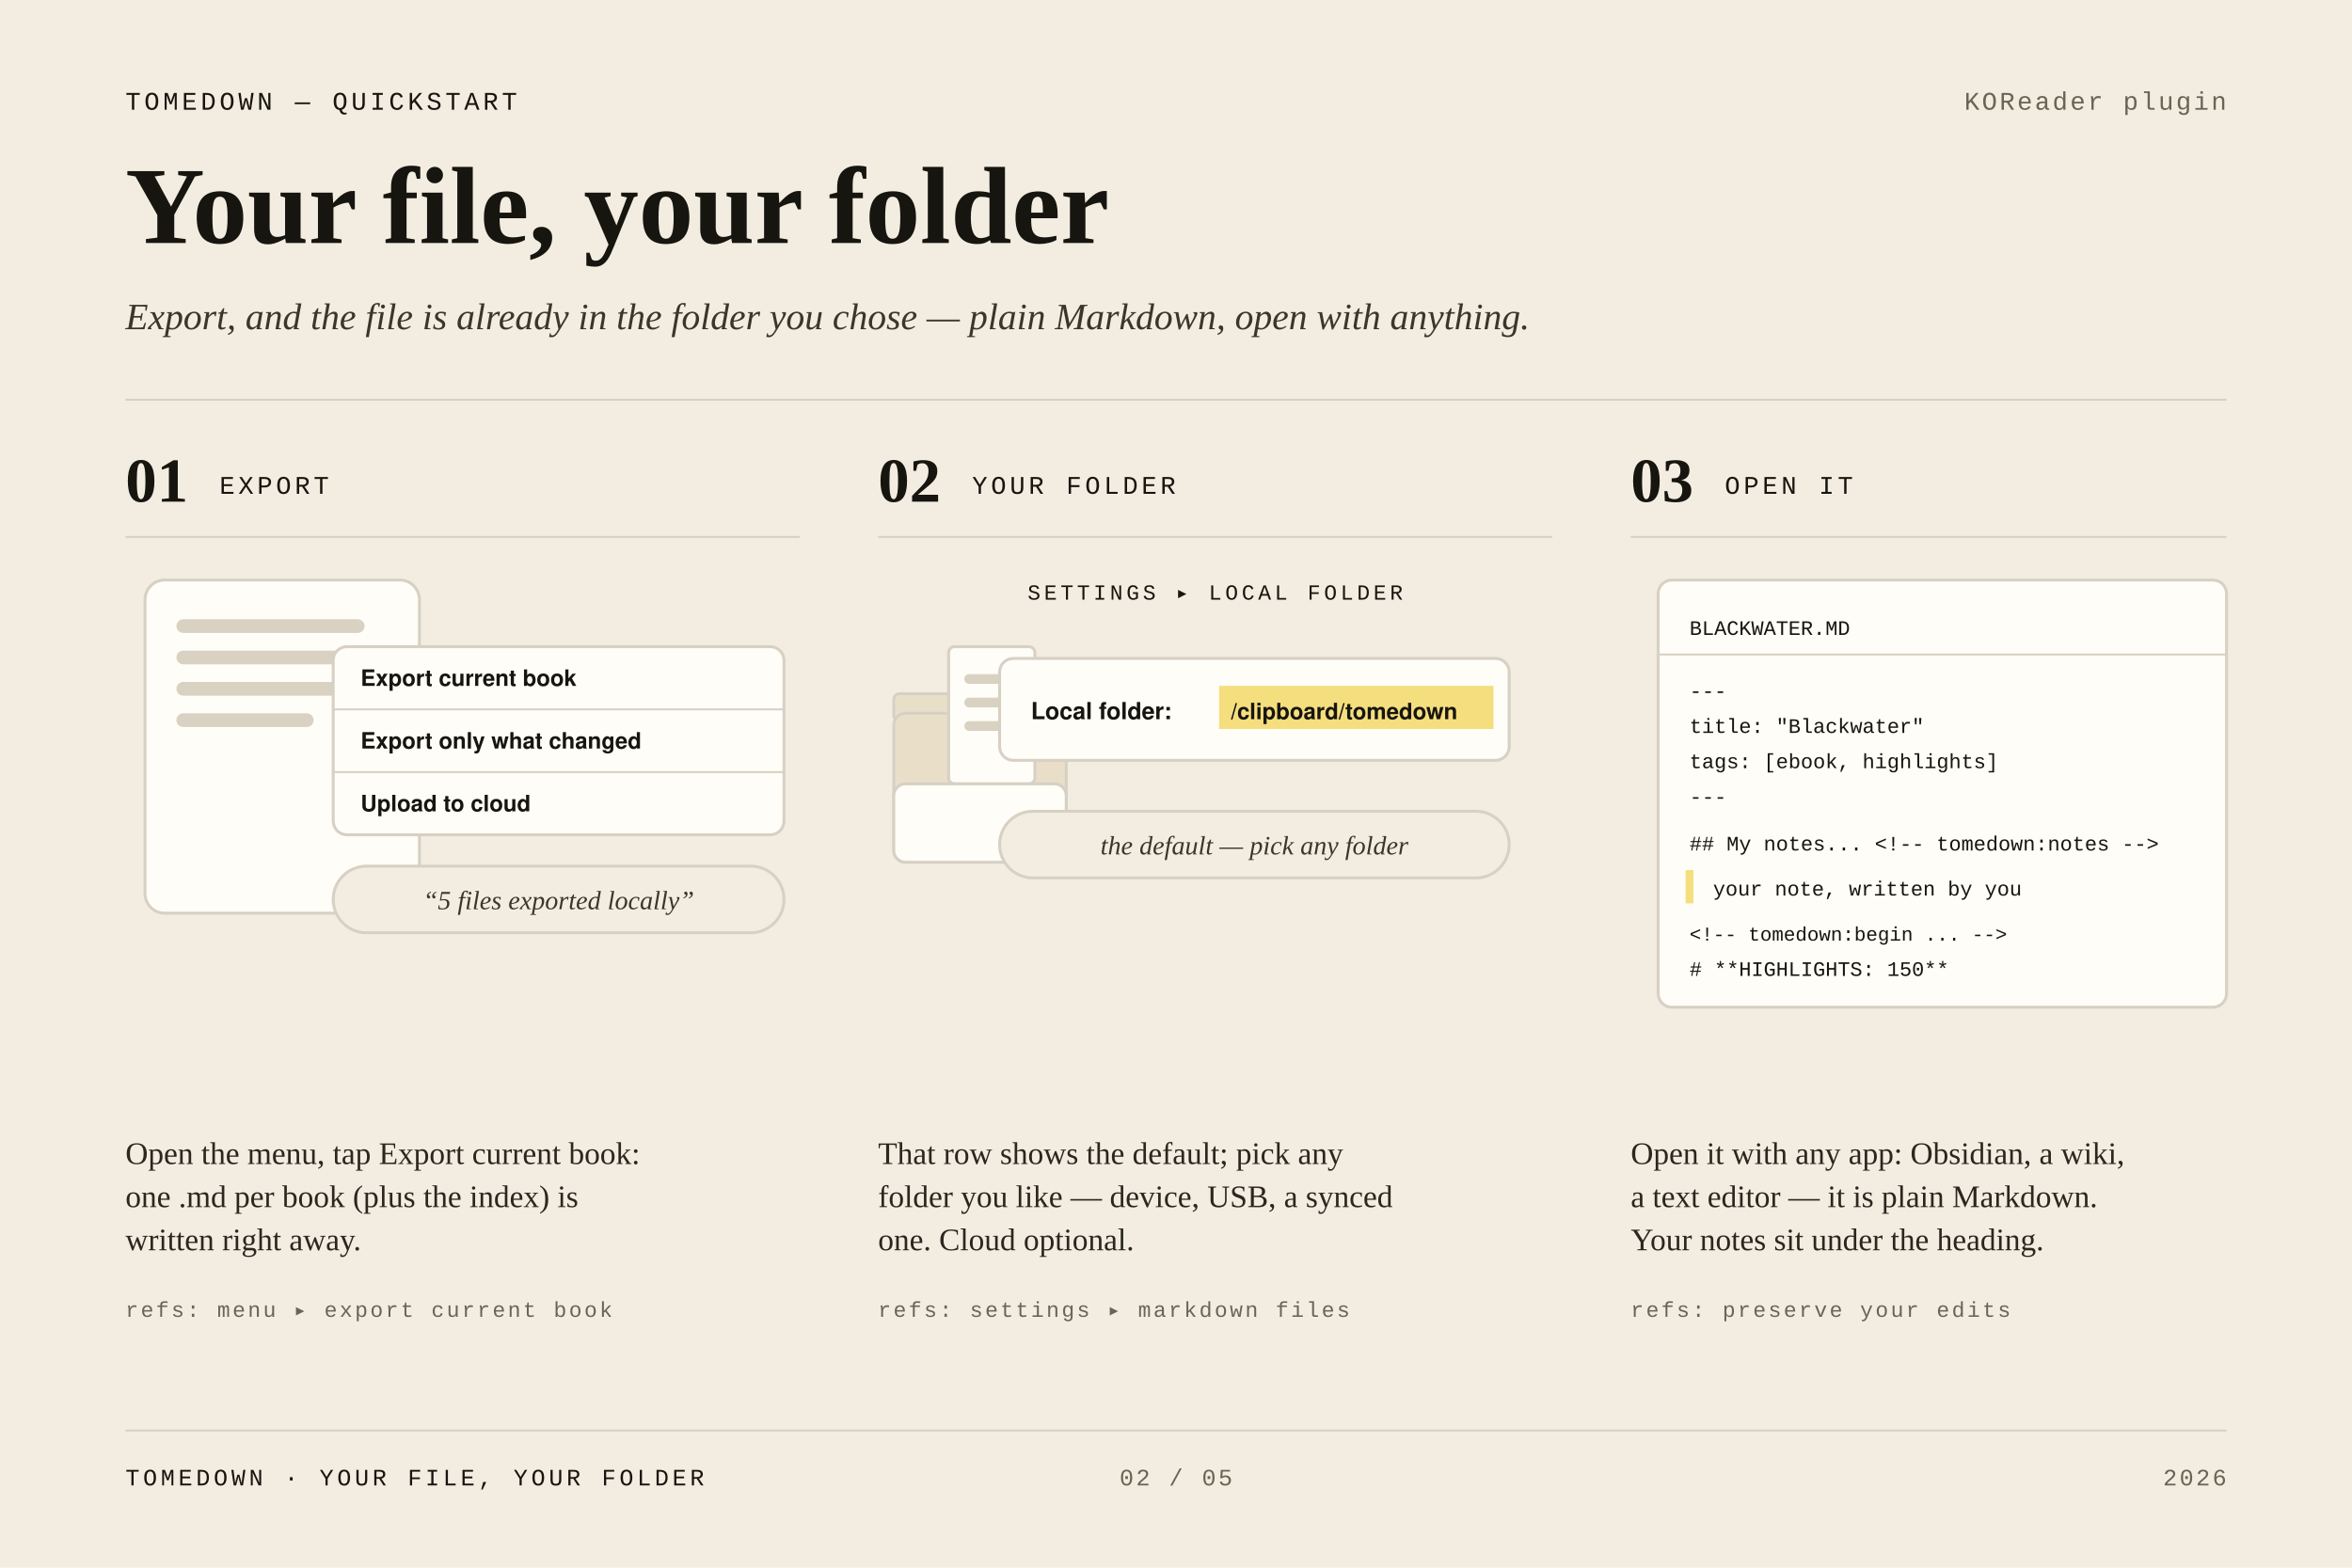
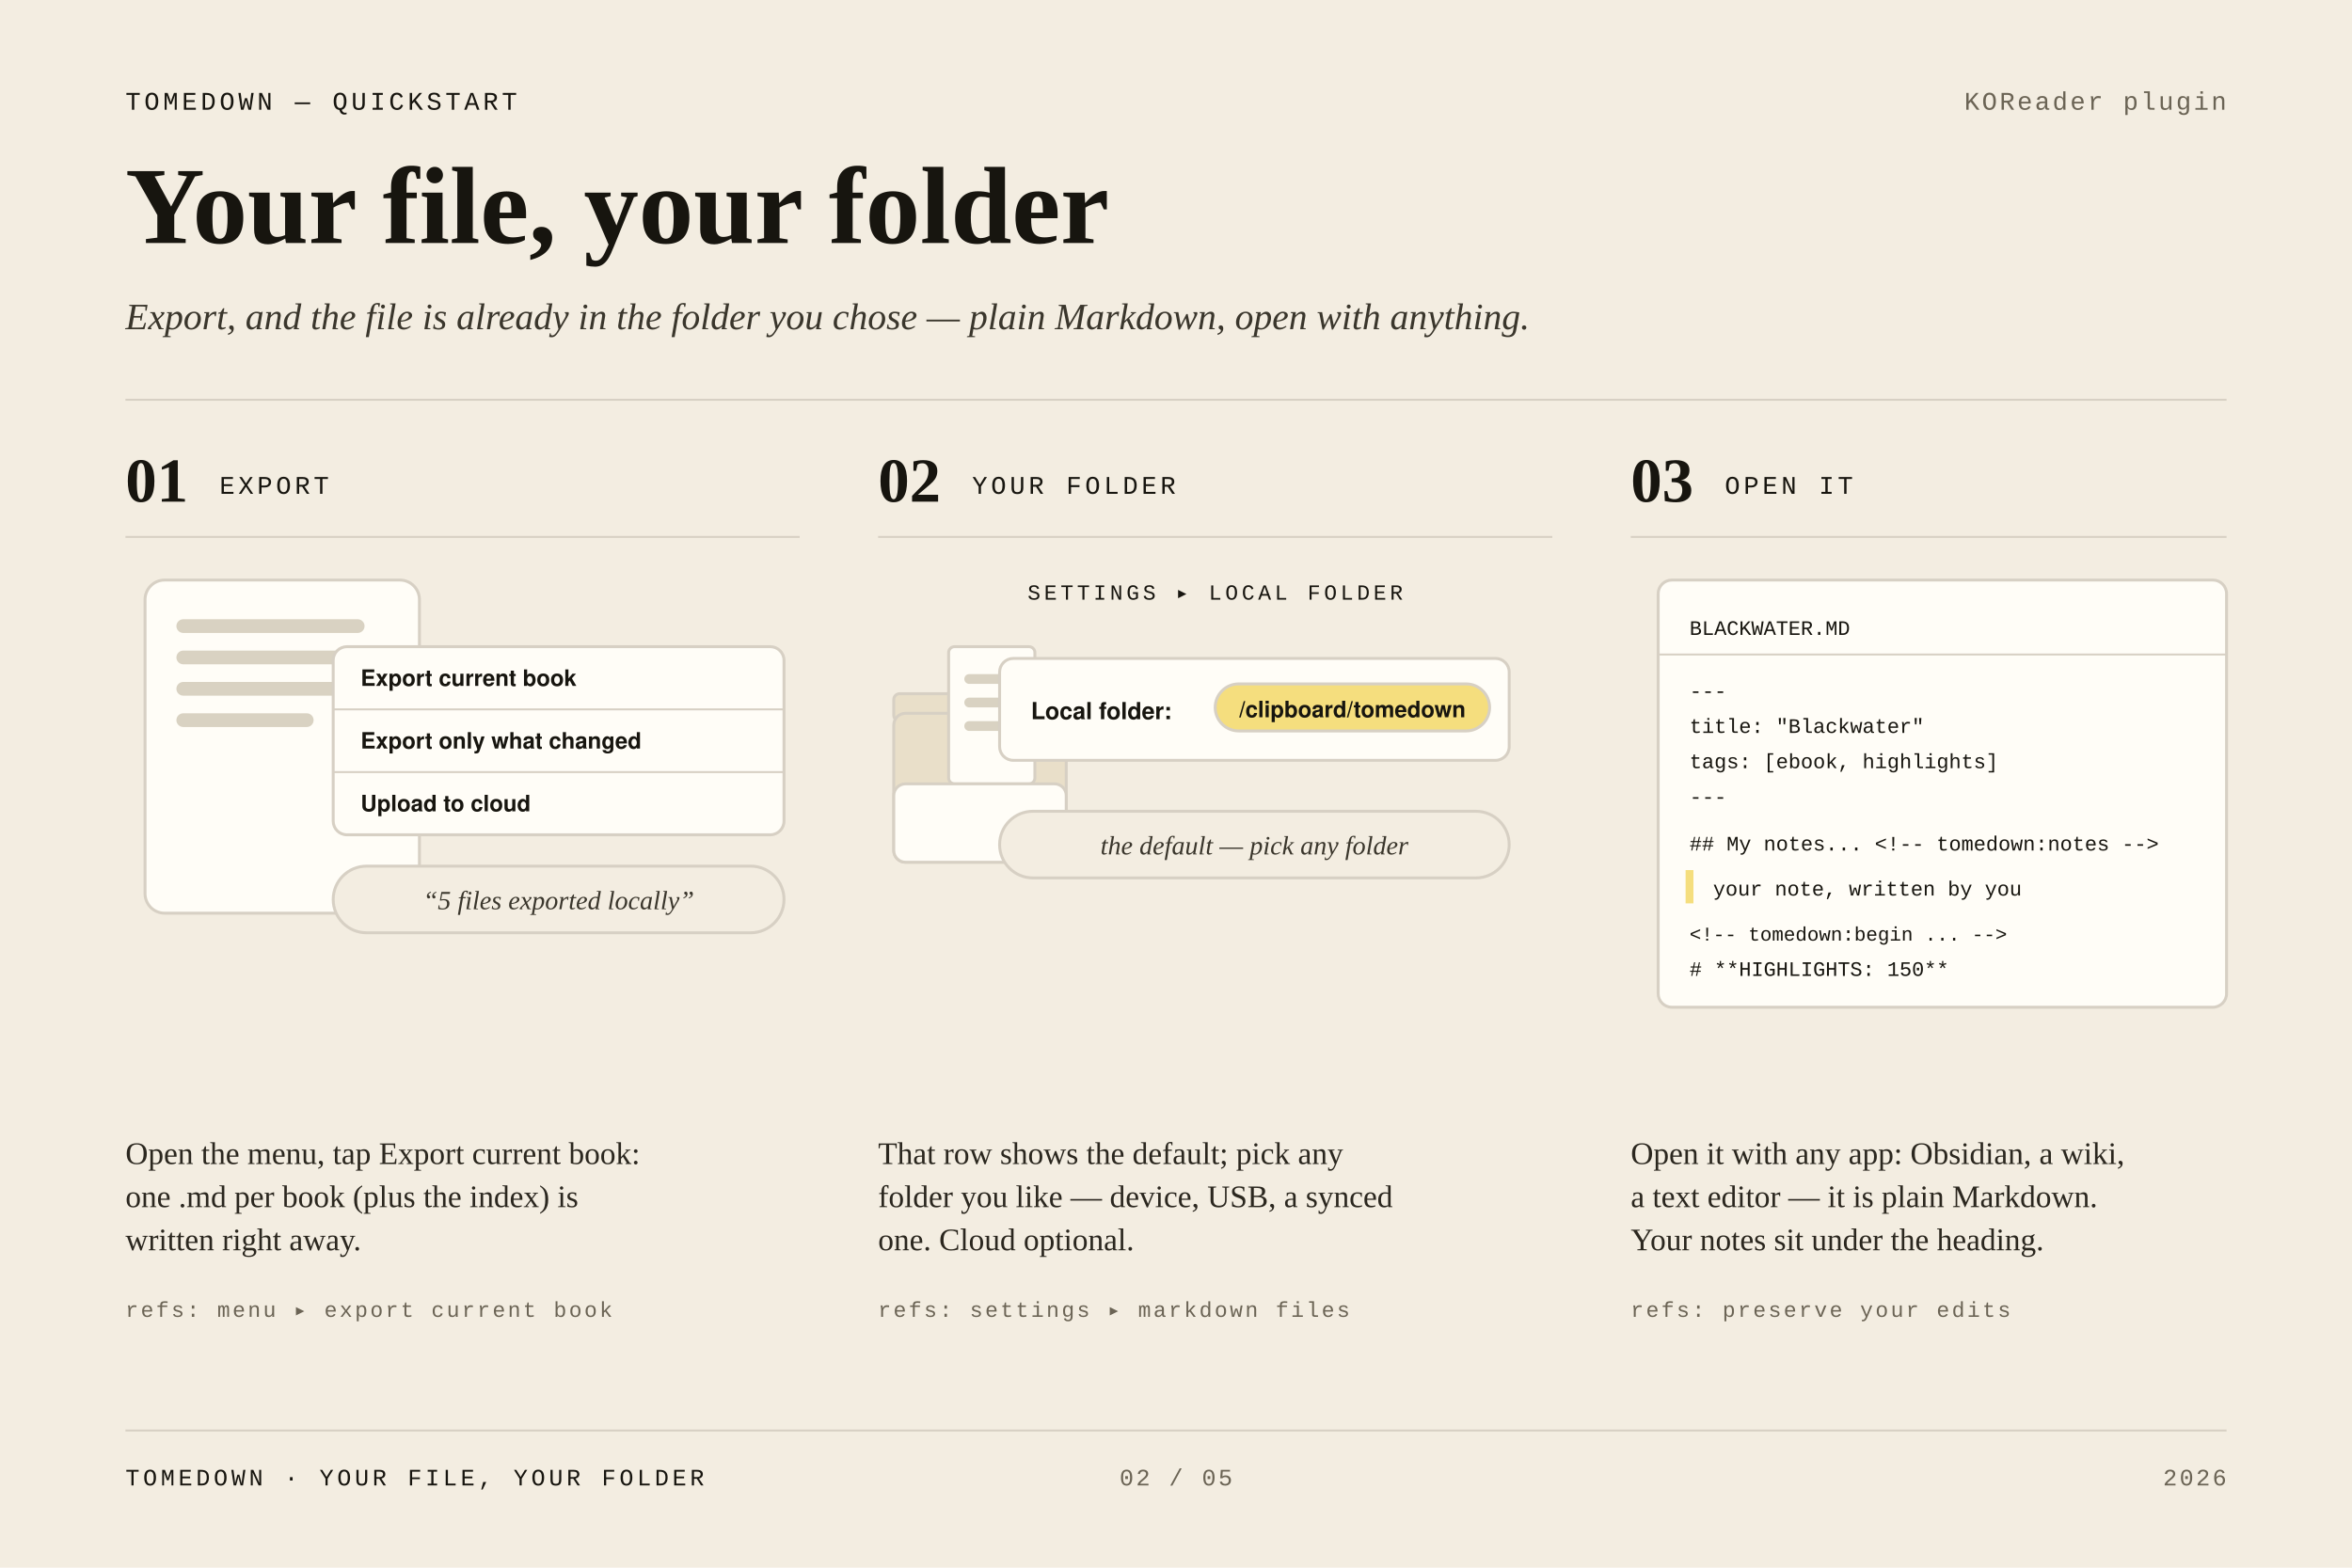
<svg xmlns="http://www.w3.org/2000/svg" width="1200" height="800" viewBox="0 0 1200 800" role="img" aria-label="Tomedown quickstart tutorial 02 — Your file, your folder: export from the menu, the file lands in the folder you chose, open it with any app">
  <style>
    .display { font-family: Georgia, "Times New Roman", serif; font-weight: 700; fill: #17150F; }
    .deck    { font-family: Georgia, "Times New Roman", serif; font-style: italic; fill: #3A362C; }
    .label   { font-family: "SF Mono", Menlo, Consolas, "Liberation Mono", monospace; letter-spacing: 1.8px; fill: #17150F; }
    .labelm  { font-family: "SF Mono", Menlo, Consolas, "Liberation Mono", monospace; letter-spacing: 1.2px; fill: #6B6455; }
    .body    { font-family: Georgia, "Times New Roman", serif; fill: #2B271F; }
    .menu    { font-family: "Helvetica Neue", Helvetica, Arial, sans-serif; font-weight: 700; fill: #17150F; }
    .code    { font-family: "SF Mono", Menlo, Consolas, "Liberation Mono", monospace; fill: #17150F; }
    .rule    { stroke: #D7D0C4; stroke-width: 1; }
    .hair    { stroke: #D7D0C4; stroke-width: 1; opacity: 1; }
    .card    { fill: #FFFDF7; stroke: #D7D0C4; stroke-width: 1.5; }
    .frame   { fill: #FFFDF7; stroke: #D7D0C4; stroke-width: 1.5; }
    .skel    { fill: #D9D2C2; }
    .accent  { fill: #F5DE7E; }
  </style>
  <rect width="1200" height="800" fill="#F3EDE1" />
  <text class="label" x="64" y="56" font-size="13">TOMEDOWN — QUICKSTART</text>
  <text class="labelm" x="1136" y="56" font-size="13" text-anchor="end">KOReader plugin</text>
  <text class="display" x="64" y="124" font-size="56">Your file, your folder</text>
  <text class="deck" x="64" y="168" font-size="19">Export, and the file is already in the folder you chose — plain Markdown, open with anything.</text>
  <line class="rule" x1="64" y1="204" x2="1136" y2="204" />
  <text class="display" x="64" y="256" font-size="32">01</text>
  <text class="label" x="112" y="252" font-size="13">EXPORT</text>
  <line class="hair" x1="64" y1="274" x2="408" y2="274" />
  <rect class="frame" x="74" y="296" width="140" height="170" rx="10" />
  <rect class="skel" x="90" y="316" width="96" height="7" rx="3.5" />
  <rect class="skel" x="90" y="332" width="88" height="7" rx="3.5" />
  <rect class="skel" x="90" y="348" width="96" height="7" rx="3.5" />
  <rect class="skel" x="90" y="364" width="70" height="7" rx="3.5" />
  <rect class="card" x="170" y="330" width="230" height="96" rx="7" />
  <line class="hair" x1="170" y1="362" x2="400" y2="362" />
  <line class="hair" x1="170" y1="394" x2="400" y2="394" />
  <text class="menu" x="184" y="350" font-size="11.5">Export current book</text>
  <text class="menu" x="184" y="382" font-size="11.5">Export only what changed</text>
  <text class="menu" x="184" y="414" font-size="11.5">Upload to cloud</text>
  <rect x="170" y="442" width="230" height="34" rx="17" fill="#F3EDE1" stroke="#D7D0C4" stroke-width="1.5" />
  <text class="deck" x="285" y="464" font-size="13.5" text-anchor="middle">“5 files exported locally”</text>
  <text class="body" x="64" y="594" font-size="16">Open the menu, tap Export current book:</text>
  <text class="body" x="64" y="616" font-size="16">one .md per book (plus the index) is</text>
  <text class="body" x="64" y="638" font-size="16">written right away.</text>
  <text class="labelm" x="64" y="672" font-size="11">refs: menu ▸ export current book</text>
  <text class="display" x="448" y="256" font-size="32">02</text>
  <text class="label" x="496" y="252" font-size="13">YOUR FOLDER</text>
  <line class="hair" x1="448" y1="274" x2="792" y2="274" />
  <text class="label" x="620" y="306" font-size="11" text-anchor="middle">SETTINGS ▸ LOCAL FOLDER</text>
  <rect x="456" y="354" width="34" height="14" rx="3" fill="#E9DFC9" stroke="#D7D0C4" stroke-width="1.5" />
  <rect x="456" y="364" width="88" height="76" rx="6" fill="#E9DFC9" stroke="#D7D0C4" stroke-width="1.5" />
  <rect class="card" x="484" y="330" width="44" height="70" rx="3" />
  <rect class="skel" x="492" y="344" width="28" height="5" rx="2.5" />
  <rect class="skel" x="492" y="356" width="24" height="5" rx="2.5" />
  <rect class="skel" x="492" y="368" width="28" height="5" rx="2.5" />
  <rect class="card" x="456" y="400" width="88" height="40" rx="6" />
  <rect class="card" x="510" y="336" width="260" height="52" rx="7" />
-   <rect class="accent" x="622" y="350" width="140" height="22" />
+   <rect class="accent" x="620" y="349" width="140" height="24" rx="12" stroke="#D7D0C4" stroke-width="1.5" />
  <text class="menu" x="526" y="367" font-size="12">Local folder:</text>
-   <text class="menu" x="628" y="367" font-size="11.5">/clipboard/tomedown</text>
+   <text class="menu" x="690" y="366" font-size="11.5" text-anchor="middle">/clipboard/tomedown</text>
  <rect x="510" y="414" width="260" height="34" rx="17" fill="#F3EDE1" stroke="#D7D0C4" stroke-width="1.5" />
  <text class="deck" x="640" y="436" font-size="13.5" text-anchor="middle">the default — pick any folder</text>
  <text class="body" x="448" y="594" font-size="16">That row shows the default; pick any</text>
  <text class="body" x="448" y="616" font-size="16">folder you like — device, USB, a synced</text>
  <text class="body" x="448" y="638" font-size="16">one. Cloud optional.</text>
  <text class="labelm" x="448" y="672" font-size="11">refs: settings ▸ markdown files</text>
  <text class="display" x="832" y="256" font-size="32">03</text>
  <text class="label" x="880" y="252" font-size="13">OPEN IT</text>
  <line class="hair" x1="832" y1="274" x2="1136" y2="274" />
  <rect class="card" x="846" y="296" width="290" height="218" rx="7" />
  <line class="hair" x1="846" y1="334" x2="1136" y2="334" />
  <text class="code" x="862" y="324" font-size="10.5" fill="#6B6455">BLACKWATER.MD</text>
  <text class="code" x="862" y="356" font-size="10.5">---</text>
  <text class="code" x="862" y="374" font-size="10.5">title: "Blackwater"</text>
  <text class="code" x="862" y="392" font-size="10.5">tags: [ebook, highlights]</text>
  <text class="code" x="862" y="410" font-size="10.5">---</text>
  <text class="code" x="862" y="434" font-size="10.5">## My notes... &lt;!-- tomedown:notes --&gt;</text>
  <rect class="accent" x="860" y="444" width="4" height="17" />
  <text class="code" x="874" y="457" font-size="10.5">your note, written by you</text>
  <text class="code" x="862" y="480" font-size="10" fill="#6B6455">&lt;!-- tomedown:begin ... --&gt;</text>
  <text class="code" x="862" y="498" font-size="10.5"># **HIGHLIGHTS: 150**</text>
  <text class="body" x="832" y="594" font-size="16">Open it with any app: Obsidian, a wiki,</text>
  <text class="body" x="832" y="616" font-size="16">a text editor — it is plain Markdown.</text>
  <text class="body" x="832" y="638" font-size="16">Your notes sit under the heading.</text>
  <text class="labelm" x="832" y="672" font-size="11">refs: preserve your edits</text>
  <line class="rule" x1="64" y1="730" x2="1136" y2="730" />
  <text class="label" x="64" y="758" font-size="12">TOMEDOWN · YOUR FILE, YOUR FOLDER</text>
  <text class="labelm" x="600" y="758" font-size="12" text-anchor="middle">02 / 05</text>
  <text class="labelm" x="1136" y="758" font-size="12" text-anchor="end">2026</text>
</svg>
